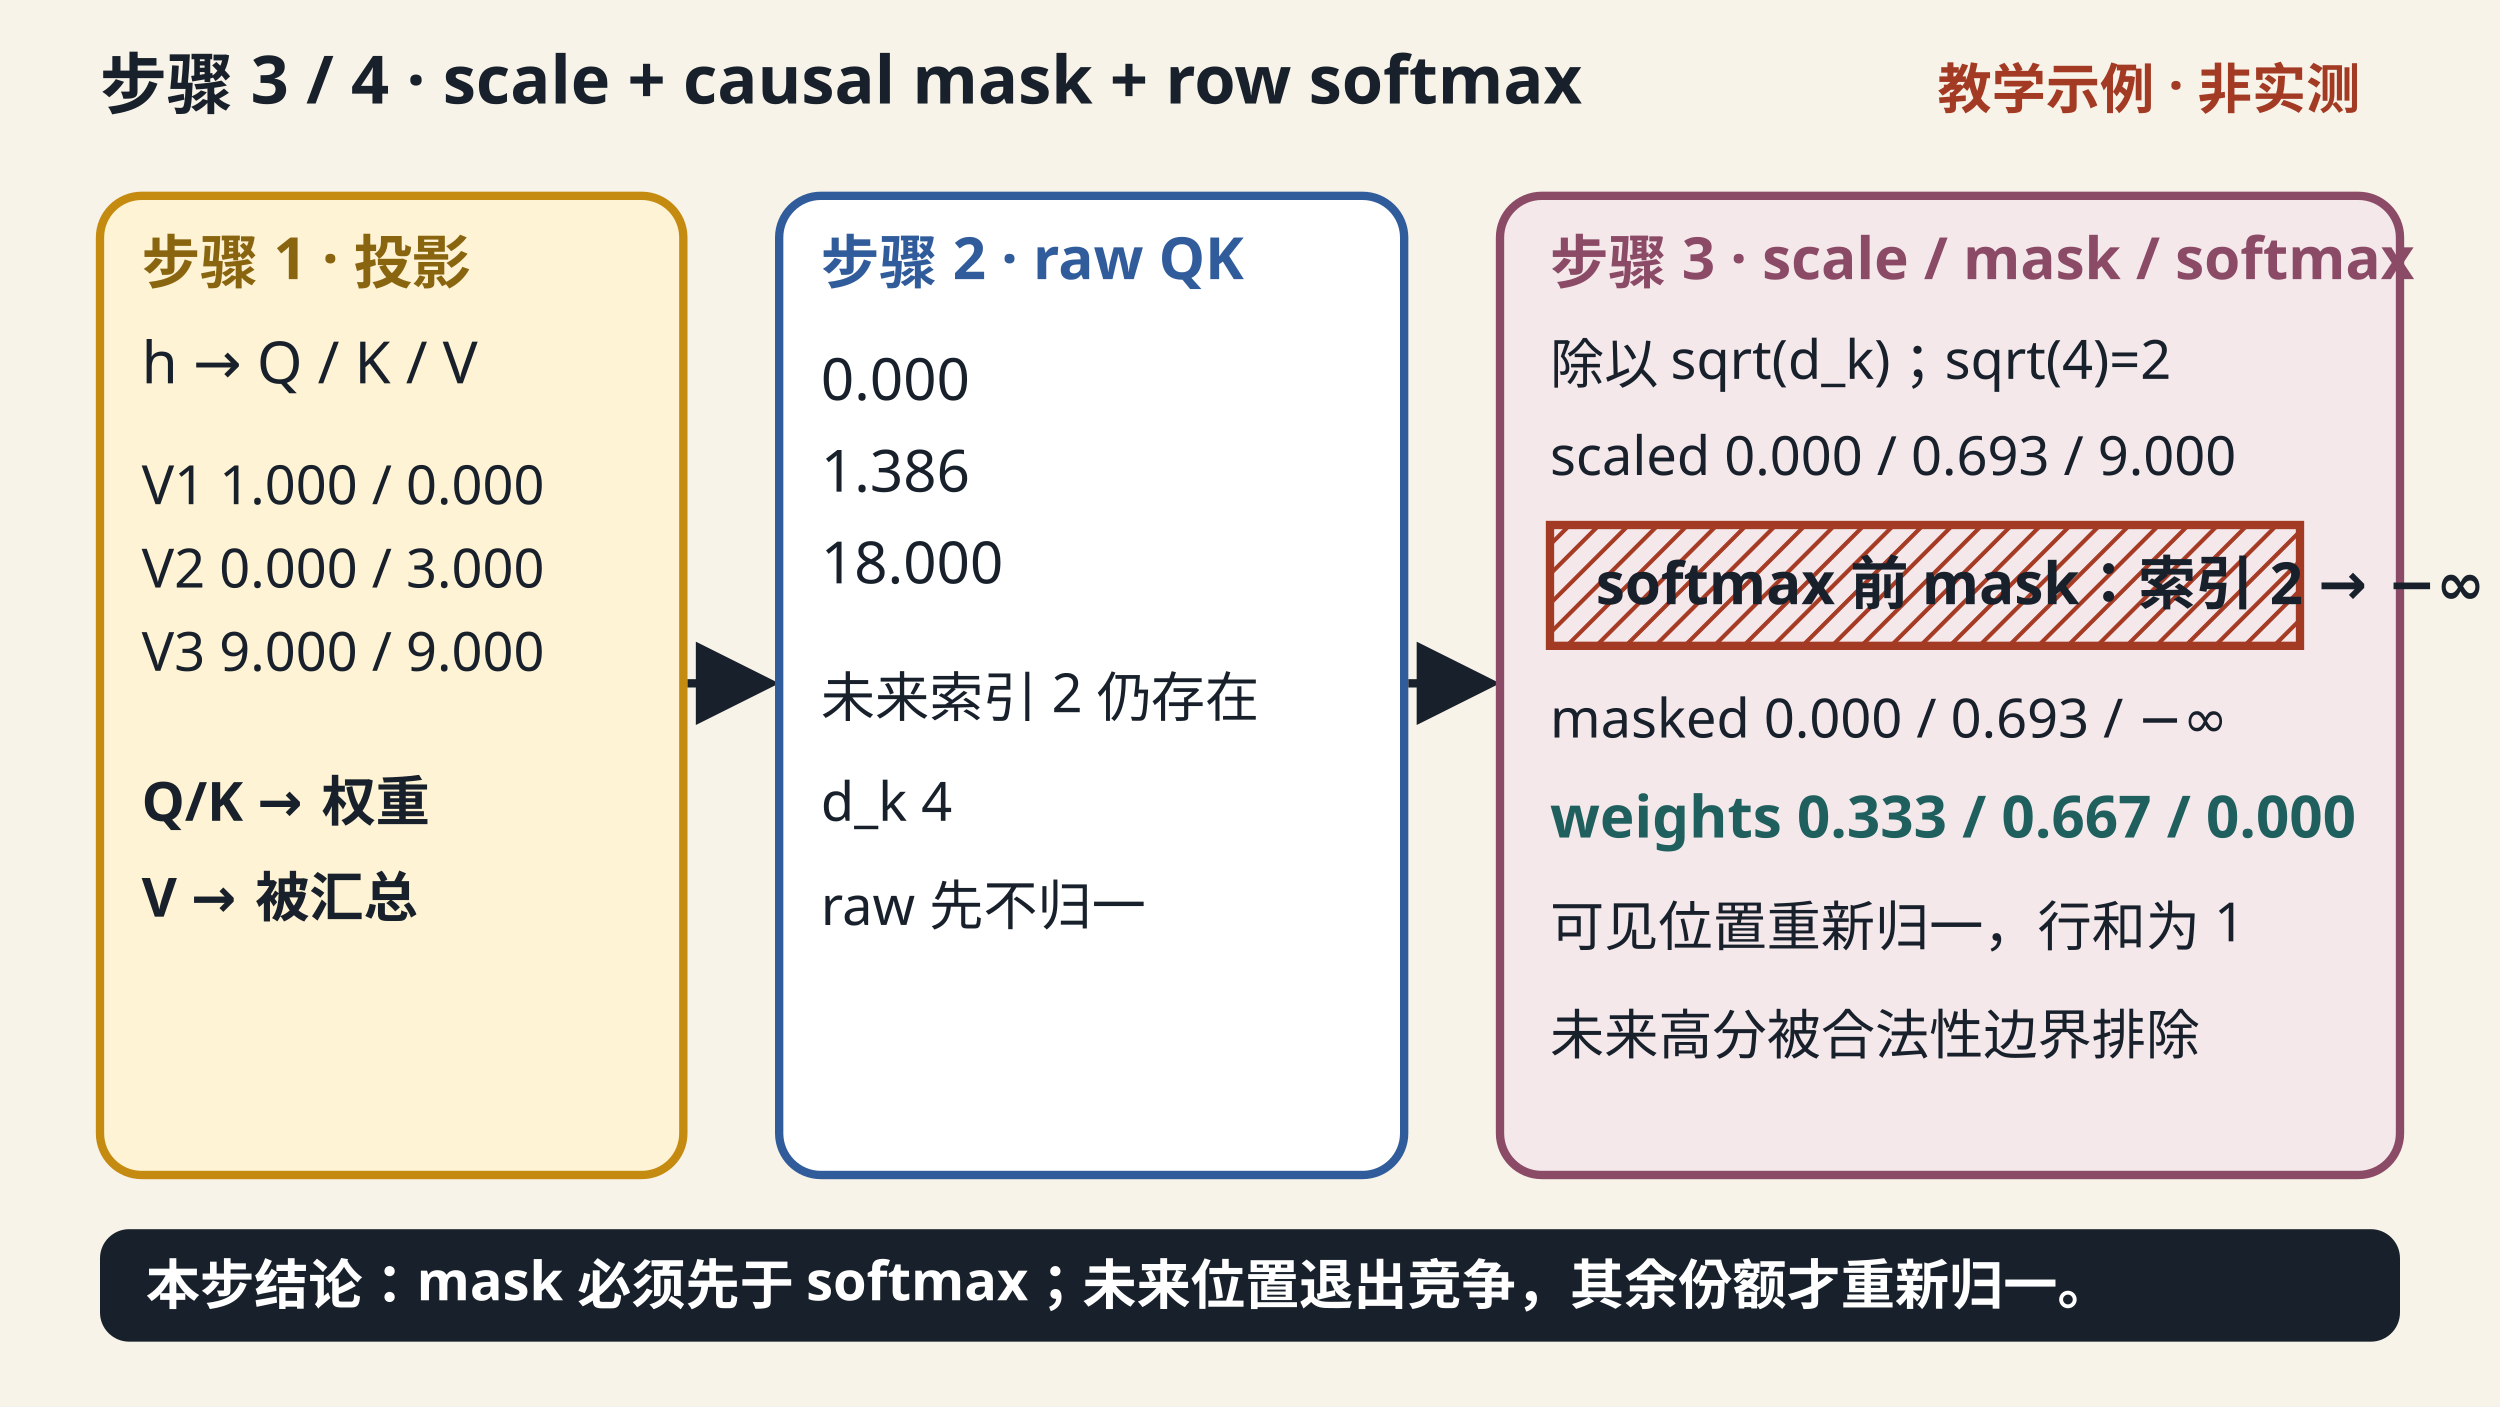
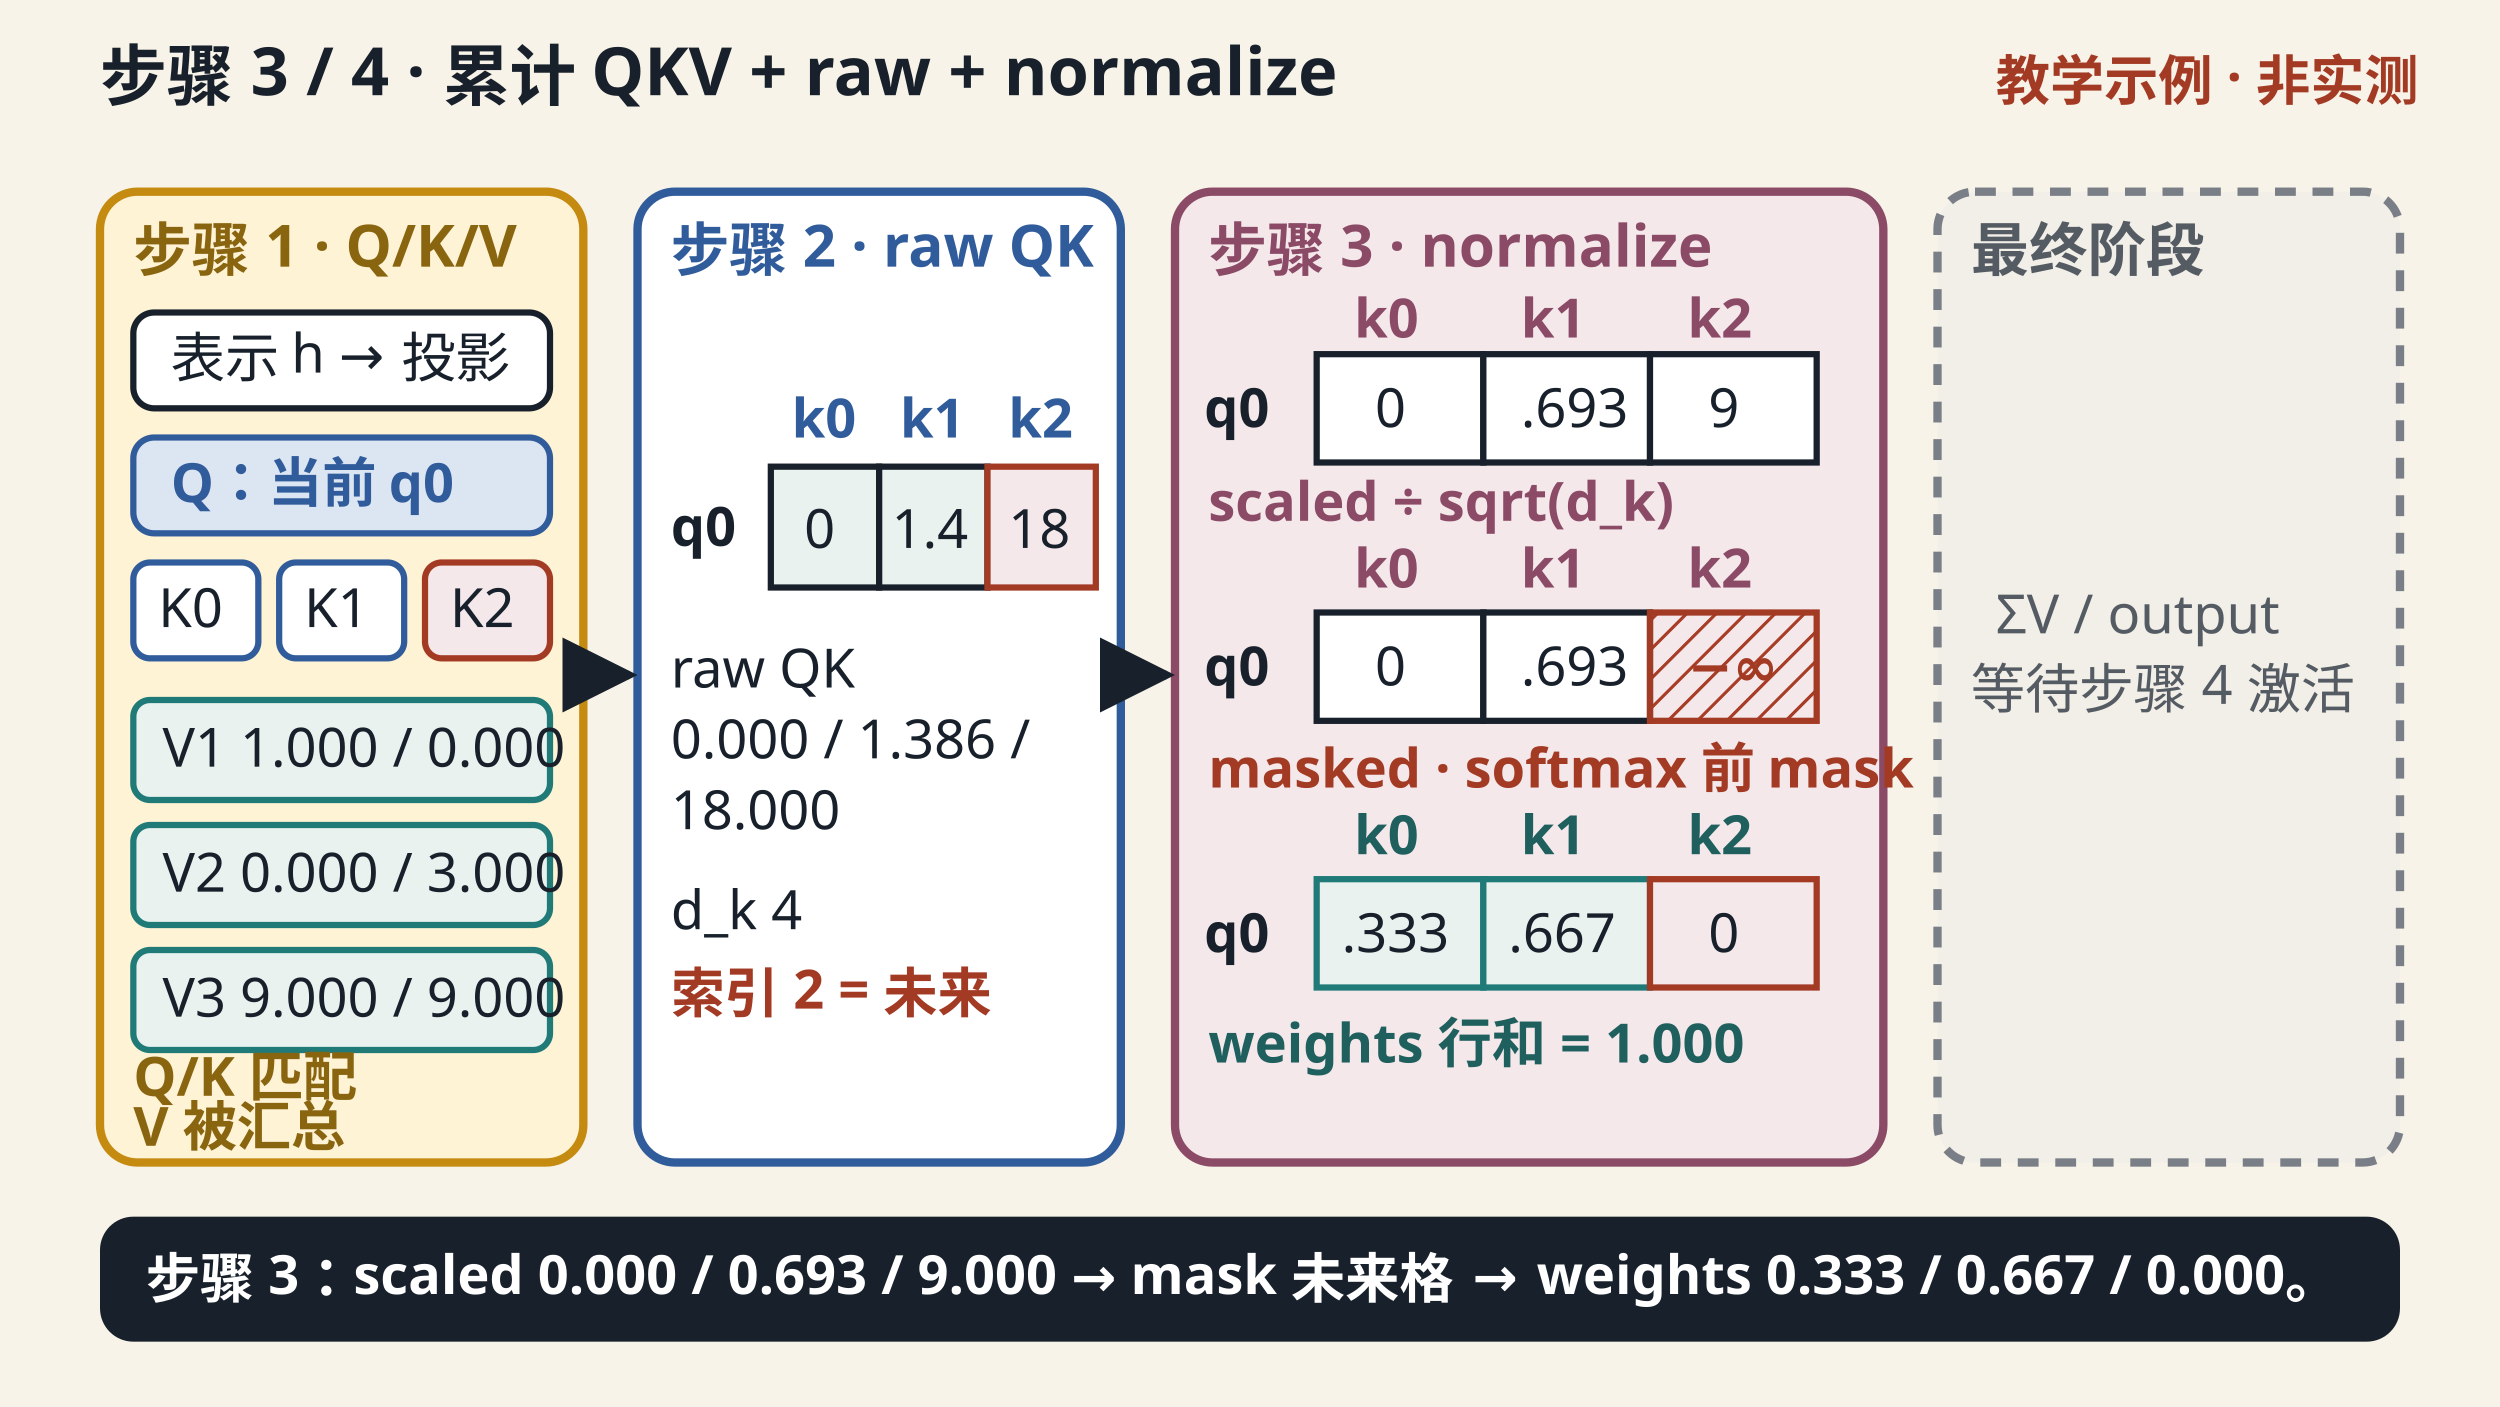
- <svg xmlns="http://www.w3.org/2000/svg" width="1200" height="675" viewBox="0 0 1200 675" role="img" aria-labelledby="sms3-title sms3-desc">
+ <svg xmlns="http://www.w3.org/2000/svg" width="1200" height="675" viewBox="0 0 1200 675" role="img" aria-labelledby="sms4-title sms4-desc">
  <defs>
-     <marker id="sms3-arrow" markerWidth="10" markerHeight="10" refX="8" refY="5" orient="auto">
-       <path d="M0 0 L10 5 L0 10 Z" fill="#18212B" />
+     <pattern id="sms4-mask" width="10" height="10" patternUnits="userSpaceOnUse" patternTransform="rotate(45)">
+       <line x1="0" y1="0" x2="0" y2="10" stroke="#A33A24" stroke-width="3" />
+     </pattern>
+     <marker id="sms4-arrow" markerWidth="9" markerHeight="9" refX="8" refY="4.5" orient="auto">
+       <path d="M0 0 L9 4.5 L0 9 Z" fill="#18212B" />
    </marker>
-     <pattern id="sms3-mask" width="10" height="10" patternUnits="userSpaceOnUse" patternTransform="rotate(45)">
-       <line x1="0" y1="0" x2="0" y2="10" stroke="#A33A24" stroke-width="4" />
-     </pattern>
  </defs>
  <rect x="0" y="0" width="1200" height="675" fill="#F7F3E8" />
-   <text x="48" y="52" font-family="Trebuchet MS" font-size="32" font-weight="700" fill="#18212B">步骤 3 / 4 · scale + causal mask + row softmax</text>
-   <text x="930" y="52" font-family="Trebuchet MS" font-size="26" font-weight="700" fill="#A33A24">教学示例 · 非实测</text>
-   <g data-region="phase-project">
-     <rect x="48" y="94" width="280" height="470" rx="20" fill="#FFF3D5" stroke="#C58A10" stroke-width="4" />
-     <text x="68" y="136" font-family="Trebuchet MS" font-size="28" font-weight="700" fill="#8A6510">步骤 1 · 投影</text>
-     <text x="68" y="184" font-family="Trebuchet MS" font-size="28" fill="#18212B">h → Q / K / V</text>
-     <text x="68" y="242" font-family="Trebuchet MS" font-size="26" fill="#18212B">V1 1.000 / 0.000</text>
-     <text x="68" y="282" font-family="Trebuchet MS" font-size="26" fill="#18212B">V2 0.000 / 3.000</text>
-     <text x="68" y="322" font-family="Trebuchet MS" font-size="26" fill="#18212B">V3 9.000 / 9.000</text>
-     <text x="68" y="394" font-family="Trebuchet MS" font-size="26" font-weight="700" fill="#18212B">Q/K → 权重</text>
-     <text x="68" y="440" font-family="Trebuchet MS" font-size="26" font-weight="700" fill="#18212B">V → 被汇总</text>
+   <text x="48" y="48" font-family="Trebuchet MS" font-size="32" font-weight="700" fill="#18212B">步骤 3 / 4 · 累计 QKV + raw + normalize</text>
+   <text x="958" y="48" font-family="Trebuchet MS" font-size="26" font-weight="700" fill="#A33A24">教学示例 · 非实测</text>
+   <g data-region="phase-project" data-phase="project" data-state="active">
+     <rect x="48" y="92" width="232" height="466" rx="18" fill="#FFF3D5" stroke="#C58A10" stroke-width="4" />
+     <text x="64" y="130" font-family="Trebuchet MS" font-size="28" font-weight="700" fill="#8A6510">步骤 1 · Q/K/V</text>
+     <rect data-region="phase-node" data-phase="project" data-state="active" data-node="h" x="64" y="150" width="200" height="46" rx="10" fill="#FFFFFF" stroke="#18212B" stroke-width="3" />
+     <text x="82" y="181" font-family="Trebuchet MS" font-size="26" fill="#18212B">表示 h → 投影</text>
+     <rect data-region="phase-node" data-phase="project" data-state="active" data-node="q" x="64" y="210" width="200" height="46" rx="10" fill="#DCE5F2" stroke="#315C9B" stroke-width="3" />
+     <text x="82" y="241" font-family="Trebuchet MS" font-size="26" font-weight="700" fill="#315C9B">Q：当前 q0</text>
+     <rect data-region="phase-node" data-phase="project" data-state="active" data-node="k0" x="64" y="270" width="60" height="46" rx="8" fill="#FFFFFF" stroke="#315C9B" stroke-width="3" />
+     <rect data-region="phase-node" data-phase="project" data-state="active" data-node="k1" x="134" y="270" width="60" height="46" rx="8" fill="#FFFFFF" stroke="#315C9B" stroke-width="3" />
+     <rect data-region="phase-node" data-phase="project" data-state="active" data-node="k2" x="204" y="270" width="60" height="46" rx="8" fill="#F4E8EB" stroke="#A33A24" stroke-width="3" />
+     <text x="76" y="301" font-family="Trebuchet MS" font-size="26" fill="#18212B">K0</text>
+     <text x="146" y="301" font-family="Trebuchet MS" font-size="26" fill="#18212B">K1</text>
+     <text x="216" y="301" font-family="Trebuchet MS" font-size="26" fill="#18212B">K2</text>
+     <rect data-region="phase-node" data-phase="project" data-state="active" data-node="v0" data-value="1,0" x="64" y="336" width="200" height="48" rx="8" fill="#E9F2EE" stroke="#1F7A78" stroke-width="3" />
+     <rect data-region="phase-node" data-phase="project" data-state="active" data-node="v1" data-value="0,3" x="64" y="396" width="200" height="48" rx="8" fill="#E9F2EE" stroke="#1F7A78" stroke-width="3" />
+     <rect data-region="phase-node" data-phase="project" data-state="active" data-node="v2" data-value="9,9" x="64" y="456" width="200" height="48" rx="8" fill="#E9F2EE" stroke="#1F7A78" stroke-width="3" />
+     <text x="78" y="368" font-family="Trebuchet MS" font-size="26" fill="#18212B">V1 1.000 / 0.000</text>
+     <text x="78" y="428" font-family="Trebuchet MS" font-size="26" fill="#18212B">V2 0.000 / 3.000</text>
+     <text x="78" y="488" font-family="Trebuchet MS" font-size="26" fill="#18212B">V3 9.000 / 9.000</text>
+     <text x="64" y="526" font-family="Trebuchet MS" font-size="26" font-weight="700" fill="#8A6510">Q/K 匹配</text>
+     <text x="64" y="550" font-family="Trebuchet MS" font-size="26" font-weight="700" fill="#8A6510">V 被汇总</text>
  </g>
-   <line data-region="direction-1" x1="330" y1="328" x2="366" y2="328" stroke="#18212B" stroke-width="4" marker-end="url(#sms3-arrow)" />
-   <g data-region="phase-compare">
-     <rect x="374" y="94" width="300" height="470" rx="20" fill="#FFFFFF" stroke="#315C9B" stroke-width="4" />
-     <text x="394" y="136" font-family="Trebuchet MS" font-size="28" font-weight="700" fill="#315C9B">步骤 2 · raw QK</text>
-     <text x="394" y="192" font-family="Trebuchet MS" font-size="28" fill="#18212B">0.000</text>
-     <text x="394" y="236" font-family="Trebuchet MS" font-size="28" fill="#18212B">1.386</text>
-     <text x="394" y="280" font-family="Trebuchet MS" font-size="28" fill="#18212B">18.000</text>
-     <text x="394" y="344" font-family="Trebuchet MS" font-size="26" fill="#18212B">未来索引 2 仍存在</text>
-     <text x="394" y="394" font-family="Trebuchet MS" font-size="26" fill="#18212B">d_k 4</text>
-     <text x="394" y="444" font-family="Trebuchet MS" font-size="26" fill="#18212B">raw 先不归一</text>
+   <g data-region="phase-compare" data-phase="compare" data-state="active">
+     <rect x="306" y="92" width="232" height="466" rx="18" fill="#FFFFFF" stroke="#315C9B" stroke-width="4" />
+     <text x="322" y="130" font-family="Trebuchet MS" font-size="28" font-weight="700" fill="#315C9B">步骤 2 · raw QK</text>
+     <g data-region="attention-matrix" data-phase="compare" data-state="active" data-stage="raw" data-origin-x="370" data-origin-y="224" data-cell-width="52" data-cell-height="58">
+       <text x="380" y="210" font-family="Trebuchet MS" font-size="26" font-weight="700" fill="#315C9B">k0</text>
+       <text x="432" y="210" font-family="Trebuchet MS" font-size="26" font-weight="700" fill="#315C9B">k1</text>
+       <text x="484" y="210" font-family="Trebuchet MS" font-size="26" font-weight="700" fill="#315C9B">k2</text>
+       <text x="322" y="262" font-family="Trebuchet MS" font-size="26" font-weight="700" fill="#18212B">q0</text>
+       <rect data-region="attention-cell" data-phase="compare" data-state="active" data-stage="raw" data-row="0" data-column="0" data-value="0" x="370" y="224" width="52" height="58" fill="#E9F2EE" stroke="#18212B" stroke-width="3" />
+       <rect data-region="attention-cell" data-phase="compare" data-state="active" data-stage="raw" data-row="0" data-column="1" data-value="1.3862943611198906" x="422" y="224" width="52" height="58" fill="#E9F2EE" stroke="#18212B" stroke-width="3" />
+       <rect data-region="attention-cell" data-phase="compare" data-state="active" data-stage="raw" data-row="0" data-column="2" data-value="18" x="474" y="224" width="52" height="58" fill="#F4E8EB" stroke="#A33A24" stroke-width="3" />
+       <text x="386" y="263" font-family="Trebuchet MS" font-size="26" fill="#18212B">0</text>
+       <text x="428" y="263" font-family="Trebuchet MS" font-size="26" fill="#18212B">1.4</text>
+       <text x="484" y="263" font-family="Trebuchet MS" font-size="26" fill="#18212B">18</text>
+     </g>
+     <text x="322" y="330" font-family="Trebuchet MS" font-size="26" fill="#18212B">raw QK</text>
+     <text x="322" y="364" font-family="Trebuchet MS" font-size="26" fill="#18212B">0.000 / 1.386 /</text>
+     <text x="322" y="398" font-family="Trebuchet MS" font-size="26" fill="#18212B">18.000</text>
+     <text x="322" y="446" font-family="Trebuchet MS" font-size="26" fill="#18212B">d_k 4</text>
+     <text x="322" y="486" font-family="Trebuchet MS" font-size="26" font-weight="700" fill="#A33A24">索引 2 = 未来</text>
  </g>
-   <line data-region="direction-2" x1="676" y1="328" x2="712" y2="328" stroke="#18212B" stroke-width="4" marker-end="url(#sms3-arrow)" />
-   <g data-region="phase-normalize">
-     <rect x="720" y="94" width="432" height="470" rx="20" fill="#F4E8EB" stroke="#8B4A65" stroke-width="4" />
-     <text x="744" y="136" font-family="Trebuchet MS" font-size="28" font-weight="700" fill="#8B4A65">步骤 3 · scale / mask / softmax</text>
-     <text x="744" y="184" font-family="Trebuchet MS" font-size="26" fill="#18212B">除以 sqrt(d_k)；sqrt(4)=2</text>
-     <text x="744" y="228" font-family="Trebuchet MS" font-size="26" fill="#18212B">scaled 0.000 / 0.693 / 9.000</text>
-     <rect x="744" y="252" width="360" height="58" fill="url(#sms3-mask)" stroke="#A33A24" stroke-width="4" />
-     <text x="766" y="290" font-family="Trebuchet MS" font-size="28" font-weight="700" fill="#18212B">softmax 前 mask：索引 2 → −∞</text>
-     <text x="744" y="354" font-family="Trebuchet MS" font-size="26" fill="#18212B">masked 0.000 / 0.693 / −∞</text>
-     <text x="744" y="402" font-family="Trebuchet MS" font-size="28" font-weight="700" fill="#1F5F5D">weights 0.333 / 0.667 / 0.000</text>
-     <text x="744" y="454" font-family="Trebuchet MS" font-size="26" fill="#18212B">可见位置重新归一，行和为 1</text>
-     <text x="744" y="506" font-family="Trebuchet MS" font-size="26" fill="#18212B">未来高分被合法性边界排除</text>
+   <g data-region="phase-normalize" data-phase="normalize" data-state="active">
+     <rect x="564" y="92" width="340" height="466" rx="18" fill="#F4E8EB" stroke="#8B4A65" stroke-width="4" />
+     <text x="580" y="130" font-family="Trebuchet MS" font-size="28" font-weight="700" fill="#8B4A65">步骤 3 · normalize</text>
+     <g data-region="attention-matrix" data-phase="normalize" data-state="active" data-stage="scaled" data-origin-x="632" data-origin-y="170" data-cell-width="80" data-cell-height="52">
+       <text x="650" y="162" font-family="Trebuchet MS" font-size="26" font-weight="700" fill="#8B4A65">k0</text>
+       <text x="730" y="162" font-family="Trebuchet MS" font-size="26" font-weight="700" fill="#8B4A65">k1</text>
+       <text x="810" y="162" font-family="Trebuchet MS" font-size="26" font-weight="700" fill="#8B4A65">k2</text>
+       <text x="578" y="205" font-family="Trebuchet MS" font-size="26" font-weight="700" fill="#18212B">q0</text>
+       <rect data-region="attention-cell" data-phase="normalize" data-state="active" data-stage="scaled" data-row="0" data-column="0" data-value="0" x="632" y="170" width="80" height="52" fill="#FFFFFF" stroke="#18212B" stroke-width="3" />
+       <rect data-region="attention-cell" data-phase="normalize" data-state="active" data-stage="scaled" data-row="0" data-column="1" data-value="0.6931471805599453" x="712" y="170" width="80" height="52" fill="#FFFFFF" stroke="#18212B" stroke-width="3" />
+       <rect data-region="attention-cell" data-phase="normalize" data-state="active" data-stage="scaled" data-row="0" data-column="2" data-value="9" x="792" y="170" width="80" height="52" fill="#FFFFFF" stroke="#18212B" stroke-width="3" />
+       <text x="660" y="205" font-family="Trebuchet MS" font-size="26" fill="#18212B">0</text>
+       <text x="730" y="205" font-family="Trebuchet MS" font-size="26" fill="#18212B">.693</text>
+       <text x="820" y="205" font-family="Trebuchet MS" font-size="26" fill="#18212B">9</text>
+     </g>
+     <text x="580" y="250" font-family="Trebuchet MS" font-size="26" font-weight="700" fill="#8B4A65">scaled ÷ sqrt(d_k)</text>
+     <g data-region="attention-matrix" data-phase="normalize" data-state="active" data-stage="masked" data-origin-x="632" data-origin-y="294" data-cell-width="80" data-cell-height="52">
+       <text x="650" y="282" font-family="Trebuchet MS" font-size="26" font-weight="700" fill="#8B4A65">k0</text>
+       <text x="730" y="282" font-family="Trebuchet MS" font-size="26" font-weight="700" fill="#8B4A65">k1</text>
+       <text x="810" y="282" font-family="Trebuchet MS" font-size="26" font-weight="700" fill="#8B4A65">k2</text>
+       <text x="578" y="329" font-family="Trebuchet MS" font-size="26" font-weight="700" fill="#18212B">q0</text>
+       <rect data-region="attention-cell" data-phase="normalize" data-state="active" data-stage="masked" data-row="0" data-column="0" data-value="0" x="632" y="294" width="80" height="52" fill="#FFFFFF" stroke="#18212B" stroke-width="3" />
+       <rect data-region="attention-cell" data-phase="normalize" data-state="active" data-stage="masked" data-row="0" data-column="1" data-value="0.6931471805599453" x="712" y="294" width="80" height="52" fill="#FFFFFF" stroke="#18212B" stroke-width="3" />
+       <rect data-region="attention-cell" data-phase="normalize" data-state="active" data-stage="masked" data-row="0" data-column="2" data-value="-Infinity" data-kind="masked-future" x="792" y="294" width="80" height="52" fill="url(#sms4-mask)" stroke="#A33A24" stroke-width="3" />
+       <text x="660" y="329" font-family="Trebuchet MS" font-size="26" fill="#18212B">0</text>
+       <text x="730" y="329" font-family="Trebuchet MS" font-size="26" fill="#18212B">.693</text>
+       <text x="810" y="329" font-family="Trebuchet MS" font-size="26" font-weight="700" fill="#A33A24">−∞</text>
+     </g>
+     <text x="580" y="378" font-family="Trebuchet MS" font-size="26" font-weight="700" fill="#A33A24">masked · softmax 前 mask</text>
+     <g data-region="attention-matrix" data-phase="normalize" data-state="active" data-stage="weights" data-origin-x="632" data-origin-y="422" data-cell-width="80" data-cell-height="52">
+       <text x="650" y="410" font-family="Trebuchet MS" font-size="26" font-weight="700" fill="#1F5F5D">k0</text>
+       <text x="730" y="410" font-family="Trebuchet MS" font-size="26" font-weight="700" fill="#1F5F5D">k1</text>
+       <text x="810" y="410" font-family="Trebuchet MS" font-size="26" font-weight="700" fill="#1F5F5D">k2</text>
+       <text x="578" y="457" font-family="Trebuchet MS" font-size="26" font-weight="700" fill="#18212B">q0</text>
+       <rect data-region="attention-cell" data-phase="normalize" data-state="active" data-stage="weights" data-row="0" data-column="0" data-value="0.3333333333333333" x="632" y="422" width="80" height="52" fill="#E9F2EE" stroke="#1F7A78" stroke-width="3" />
+       <rect data-region="attention-cell" data-phase="normalize" data-state="active" data-stage="weights" data-row="0" data-column="1" data-value="0.6666666666666666" x="712" y="422" width="80" height="52" fill="#E9F2EE" stroke="#1F7A78" stroke-width="3" />
+       <rect data-region="attention-cell" data-phase="normalize" data-state="active" data-stage="weights" data-row="0" data-column="2" data-value="0" x="792" y="422" width="80" height="52" fill="#F4E8EB" stroke="#A33A24" stroke-width="3" />
+       <text x="644" y="457" font-family="Trebuchet MS" font-size="26" fill="#18212B">.333</text>
+       <text x="724" y="457" font-family="Trebuchet MS" font-size="26" fill="#18212B">.667</text>
+       <text x="820" y="457" font-family="Trebuchet MS" font-size="26" fill="#18212B">0</text>
+     </g>
+     <text x="580" y="510" font-family="Trebuchet MS" font-size="26" font-weight="700" fill="#1F5F5D">weights 行和 = 1.000</text>
  </g>
-   <rect x="48" y="590" width="1104" height="54" rx="14" fill="#18212B" />
-   <text x="70" y="626" font-family="Trebuchet MS" font-size="26" font-weight="700" fill="#FFFFFF">本步结论：mask 必须先于 softmax；未来位置退出竞争，其余份额才重新归一。</text>
+   <g data-region="phase-aggregate" data-phase="aggregate" data-state="placeholder">
+     <rect x="930" y="92" width="222" height="466" rx="18" fill="#F1EFE8" stroke="#7A7F87" stroke-width="4" stroke-dasharray="10 8" />
+     <text x="946" y="130" font-family="Trebuchet MS" font-size="28" font-weight="700" fill="#555B63">最终阶段</text>
+     <text x="958" y="304" font-family="Trebuchet MS" font-size="26" fill="#555B63">ΣV / output</text>
+     <text x="946" y="340" font-family="Trebuchet MS" font-size="26" fill="#555B63">等待步骤 4 激活</text>
+   </g>
+   <line data-region="direction-1" x1="282" y1="324" x2="302" y2="324" stroke="#18212B" stroke-width="4" marker-end="url(#sms4-arrow)" />
+   <line data-region="direction-2" x1="540" y1="324" x2="560" y2="324" stroke="#18212B" stroke-width="4" marker-end="url(#sms4-arrow)" />
+   <rect x="48" y="584" width="1104" height="60" rx="16" fill="#18212B" />
+   <text x="70" y="623" font-family="Trebuchet MS" font-size="26" font-weight="700" fill="#FFFFFF">步骤 3：scaled 0.000 / 0.693 / 9.000 → mask 未来格 → weights 0.333 / 0.667 / 0.000。</text>
</svg>
